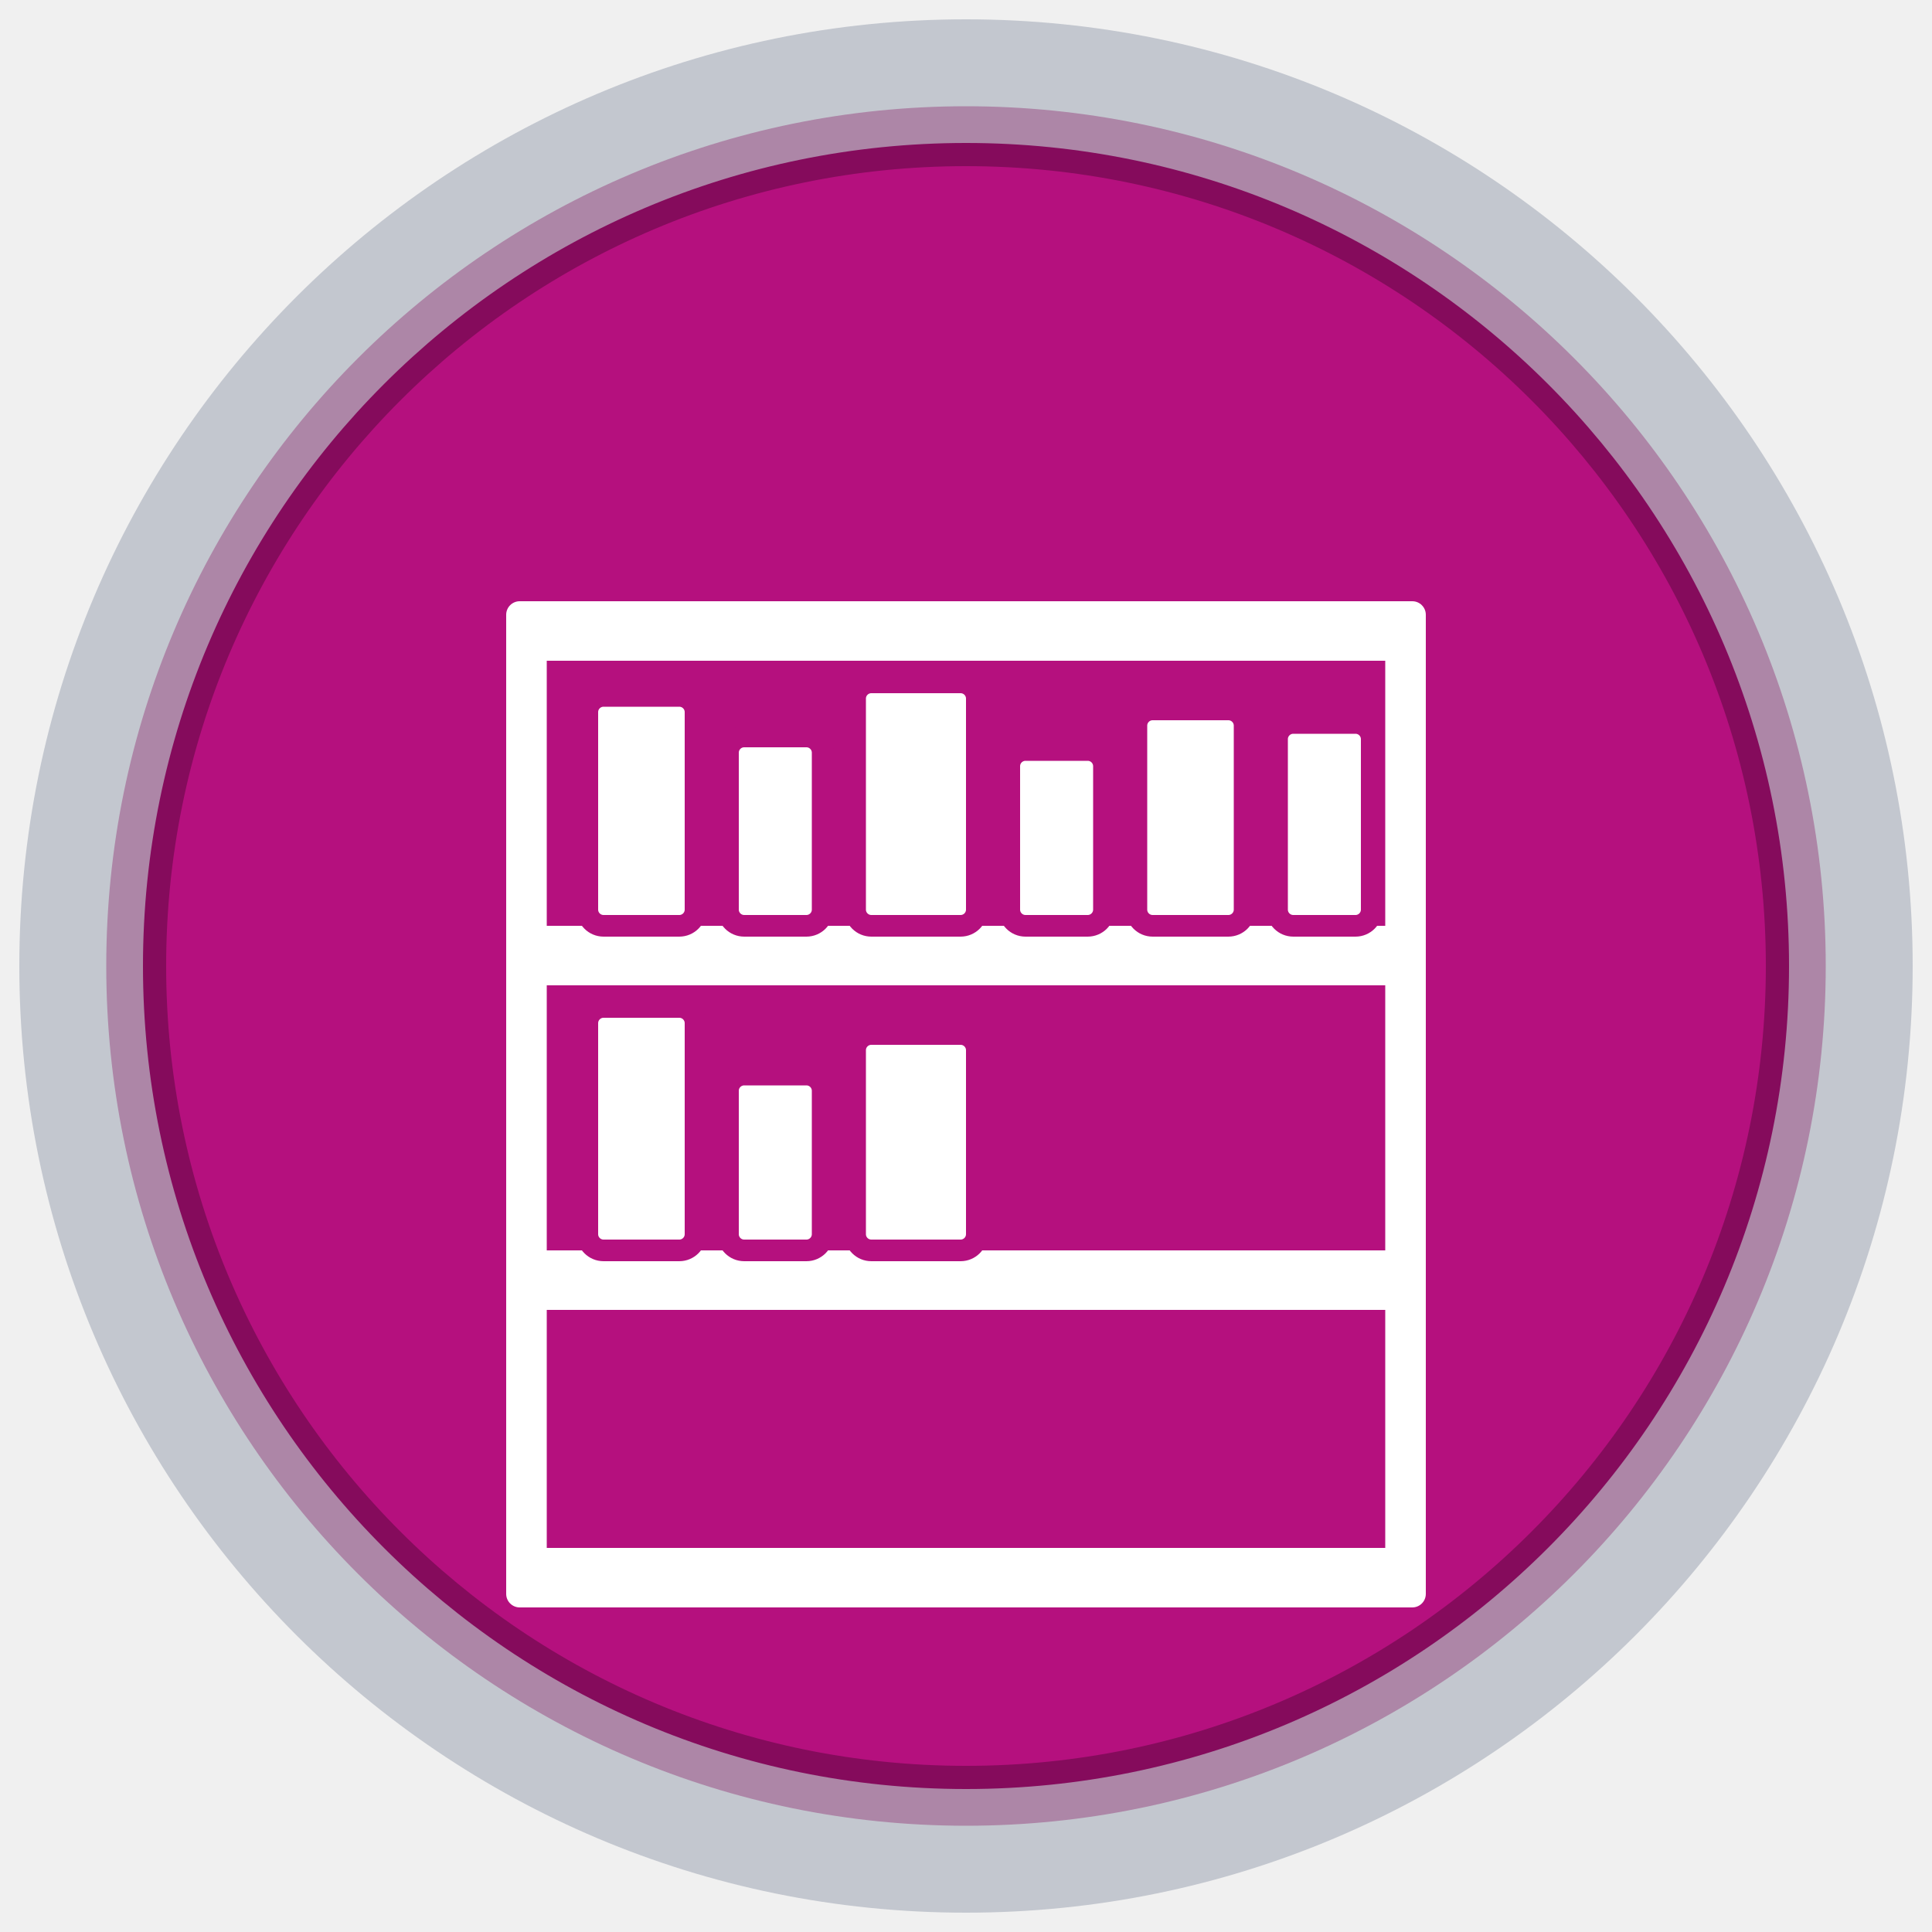
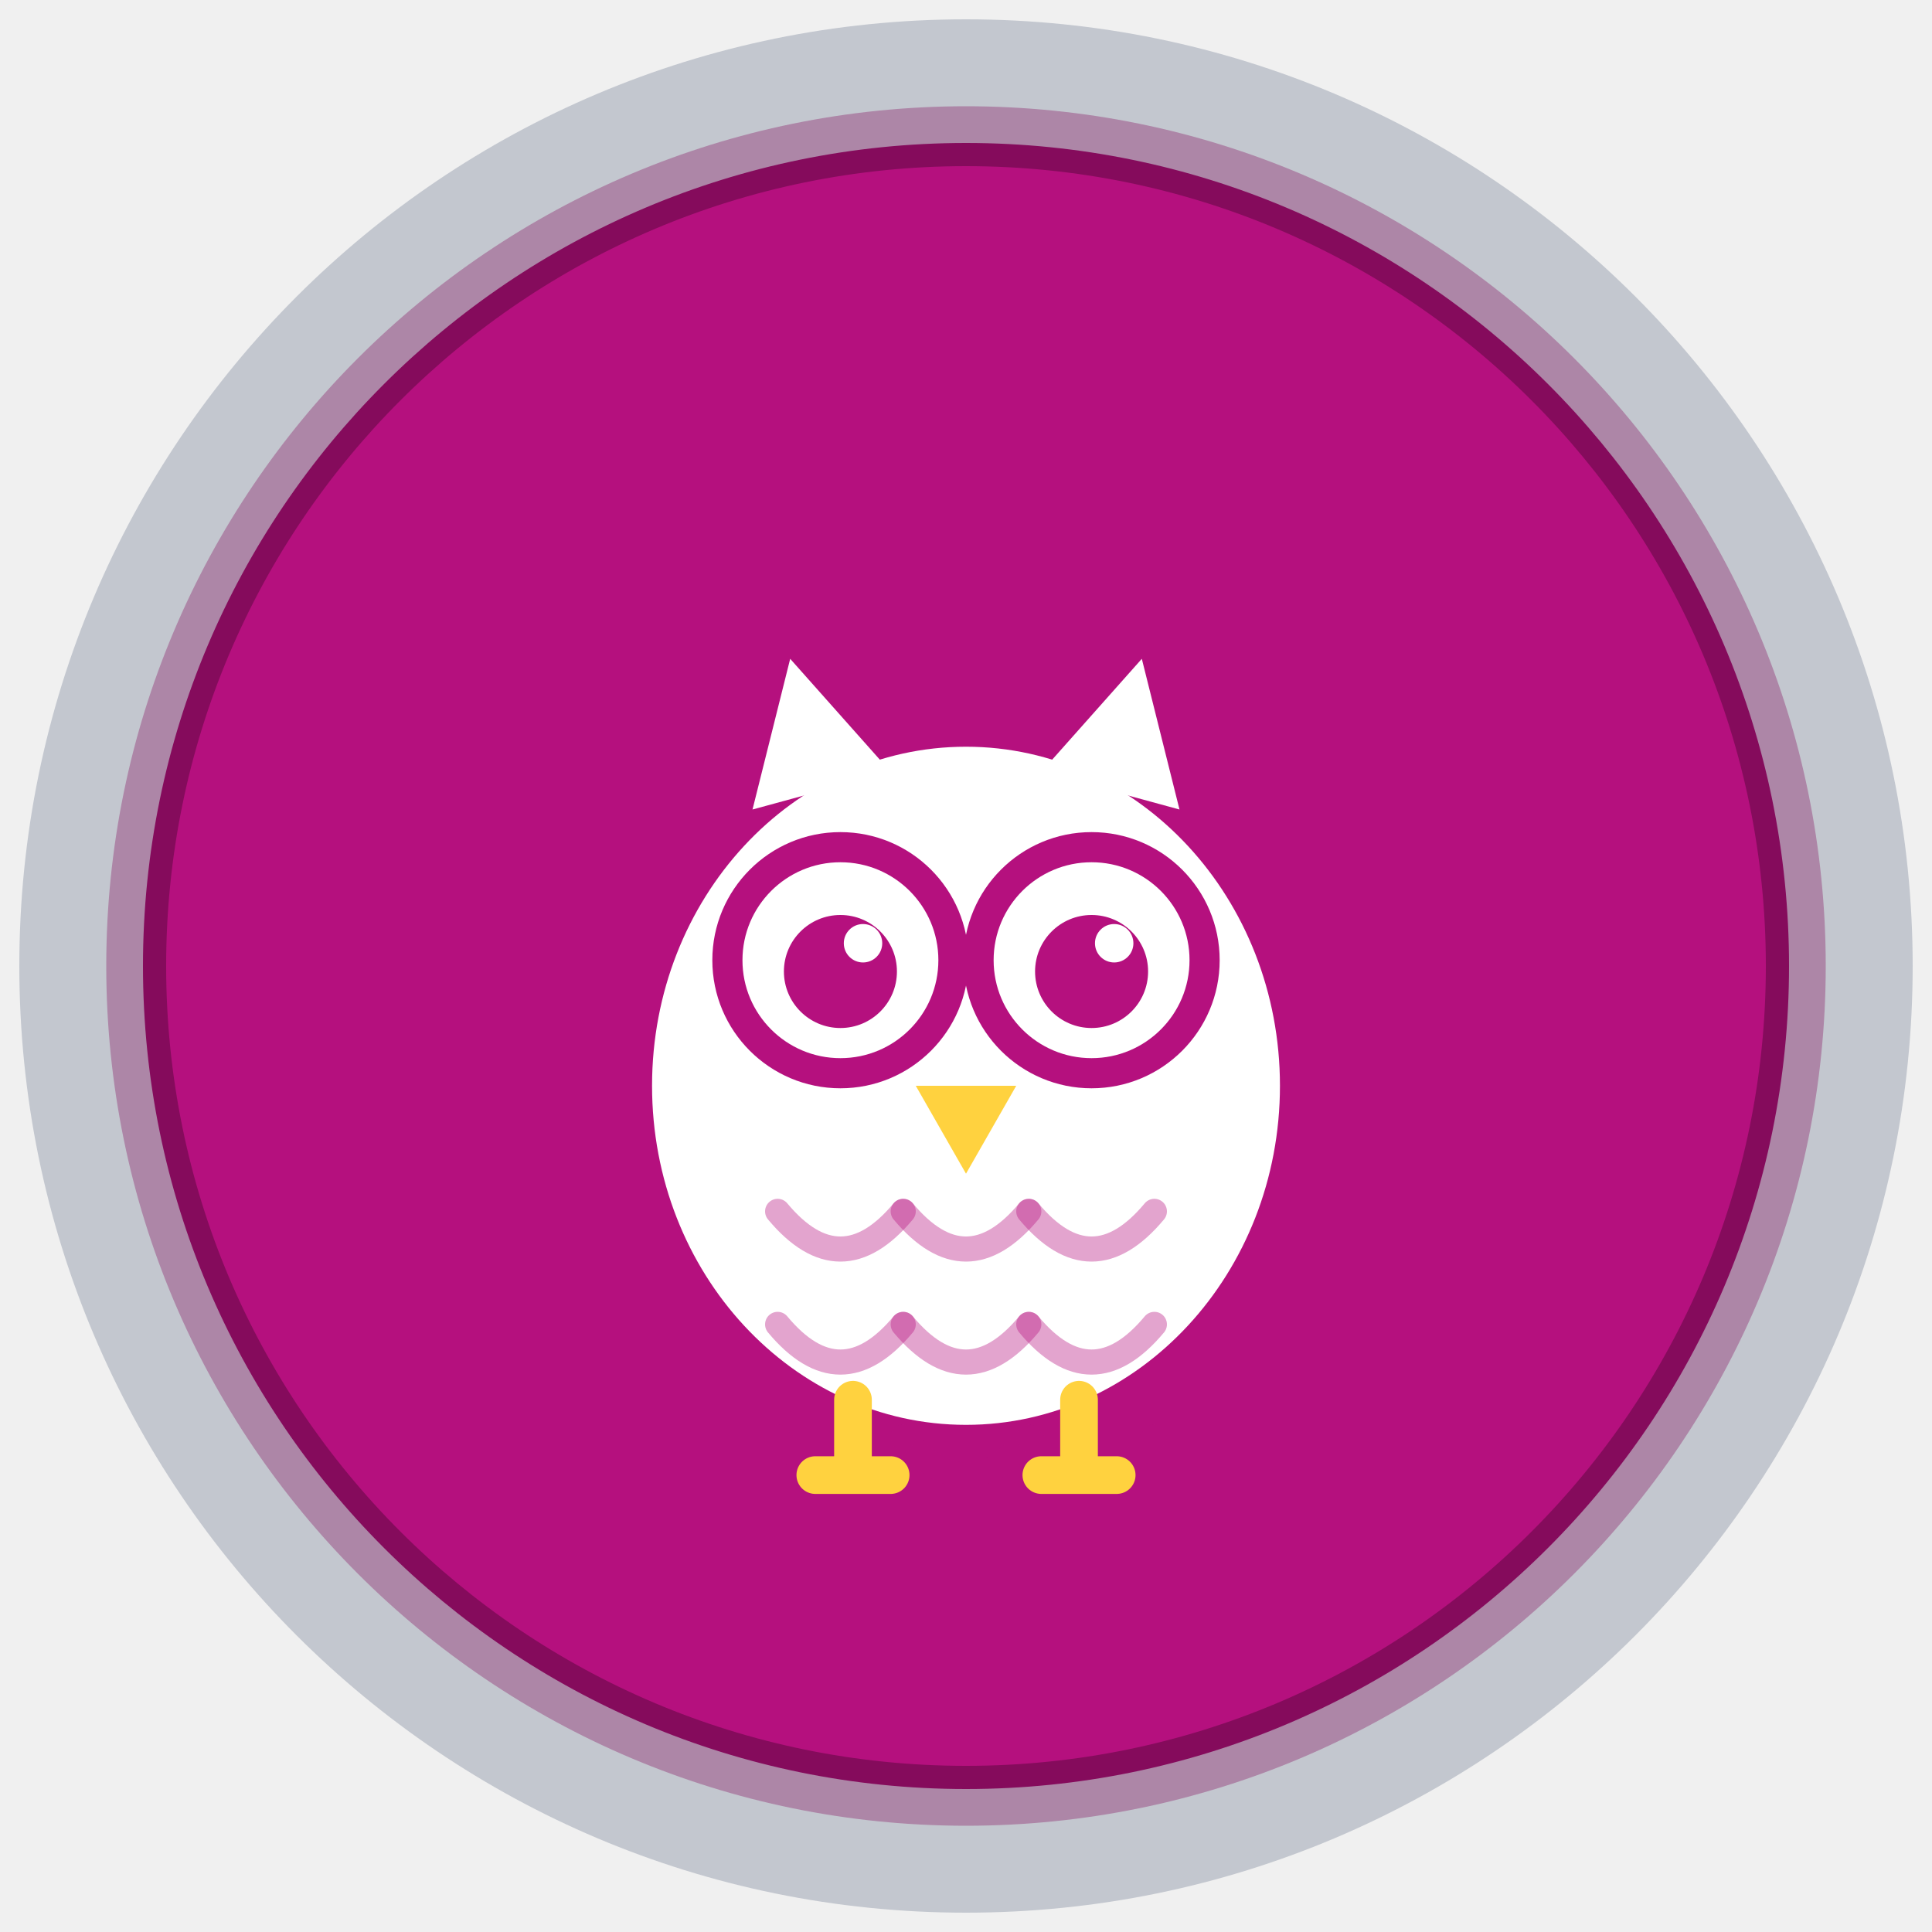
<svg xmlns="http://www.w3.org/2000/svg" viewBox="-100 -100 200 200" width="400" height="400">
  <circle r="98" fill="#C3C7CF" />
  <circle r="89" fill="#850B5C" opacity=".35" />
  <circle r="84" fill="#B5107E" />
  <circle r="84" fill="none" stroke="#850B5C" stroke-width="2.4" />
-   <g transform="translate(0 2) scale(1.4)">
-     <rect x="-34" y="-26" width="3" height="70" fill="#FFFFFF" />
-     <rect x="31" y="-26" width="3" height="70" fill="#FFFFFF" />
-     <rect x="-34" y="-28.4" width="68" height="4.4" rx="1" fill="#FFFFFF" />
-     <rect x="-34" y="-4.4" width="68" height="4.4" rx="1" fill="#FFFFFF" />
-     <rect x="-34" y="19.6" width="68" height="4.4" rx="1" fill="#FFFFFF" />
-     <rect x="-34" y="41.6" width="68" height="4.4" rx="1" fill="#FFFFFF" />
-     <rect x="-28" y="-21.4" width="8" height="17" rx="1.2" fill="#FFFFFF" stroke="#B5107E" stroke-width="1.6" />
-     <rect x="-17.6" y="-18.4" width="7" height="14" rx="1.2" fill="#FFFFFF" stroke="#B5107E" stroke-width="1.6" />
-     <rect x="-8.2" y="-22.4" width="9" height="18" rx="1.2" fill="#FFFFFF" stroke="#B5107E" stroke-width="1.6" />
-     <rect x="3.2" y="-17.4" width="7" height="13" rx="1.2" fill="#FFFFFF" stroke="#B5107E" stroke-width="1.6" />
-     <rect x="12.6" y="-20.4" width="8" height="16" rx="1.2" fill="#FFFFFF" stroke="#B5107E" stroke-width="1.6" />
-     <rect x="23.0" y="-19.4" width="7" height="15" rx="1.2" fill="#FFFFFF" stroke="#B5107E" stroke-width="1.6" />
-     <rect x="-28" y="1.6" width="8" height="18" rx="1.2" fill="#FFFFFF" stroke="#B5107E" stroke-width="1.6" />
-     <rect x="-17.6" y="6.6" width="7" height="13" rx="1.2" fill="#FFFFFF" stroke="#B5107E" stroke-width="1.6" />
-     <rect x="-8.2" y="3.6" width="9" height="16" rx="1.2" fill="#FFFFFF" stroke="#B5107E" stroke-width="1.6" />
+   <g transform="translate(0 2) scale(1.3)">
+     <ellipse cx="0" cy="8" rx="25" ry="27" fill="#FFFFFF" />
+     <path d="M-17,-14 L-14,-26 L-6,-17Z M17,-14 L14,-26 L6,-17Z" fill="#FFFFFF" />
+     <circle cx="-10" cy="-2" r="9" fill="#FFFFFF" stroke="#B5107E" stroke-width="2.4" />
+     <circle cx="-10" cy="-1.1" r="4.5" fill="#B5107E" />
+     <circle cx="-8.2" cy="-3.35" r="1.53" fill="#FFFFFF" />
+     <circle cx="10" cy="-2" r="9" fill="#FFFFFF" stroke="#B5107E" stroke-width="2.4" />
+     <circle cx="10" cy="-1.1" r="4.5" fill="#B5107E" />
+     <circle cx="11.8" cy="-3.35" r="1.53" fill="#FFFFFF" />
+     <path d="M-4,8 L4,8 L0,15Z" fill="#FFD23F" />
+     <path d="M-15,18 q5,6 10,0" stroke="#B5107E" stroke-width="2" stroke-opacity=".38" fill="none" stroke-linecap="round" />
+     <path d="M-5,18 q5,6 10,0" stroke="#B5107E" stroke-width="2" stroke-opacity=".38" fill="none" stroke-linecap="round" />
+     <path d="M5,18 q5,6 10,0" stroke="#B5107E" stroke-width="2" stroke-opacity=".38" fill="none" stroke-linecap="round" />
+     <path d="M-15,27 q5,6 10,0" stroke="#B5107E" stroke-width="2" stroke-opacity=".38" fill="none" stroke-linecap="round" />
+     <path d="M-5,27 q5,6 10,0" stroke="#B5107E" stroke-width="2" stroke-opacity=".38" fill="none" stroke-linecap="round" />
+     <path d="M5,27 q5,6 10,0" stroke="#B5107E" stroke-width="2" stroke-opacity=".38" fill="none" stroke-linecap="round" />
+     <path d="M-15,36 q5,6 10,0" stroke="#B5107E" stroke-width="2" stroke-opacity=".38" fill="none" stroke-linecap="round" />
+     <path d="M-5,36 q5,6 10,0" stroke="#B5107E" stroke-width="2" stroke-opacity=".38" fill="none" stroke-linecap="round" />
+     <path d="M5,36 q5,6 10,0" stroke="#B5107E" stroke-width="2" stroke-opacity=".38" fill="none" stroke-linecap="round" />
+     <path d="M-9,33 v6 M-12,39 h6 M9,33 v6 M6,39 h6" stroke="#FFD23F" stroke-width="3" stroke-linecap="round" fill="none" />
  </g>
</svg>
